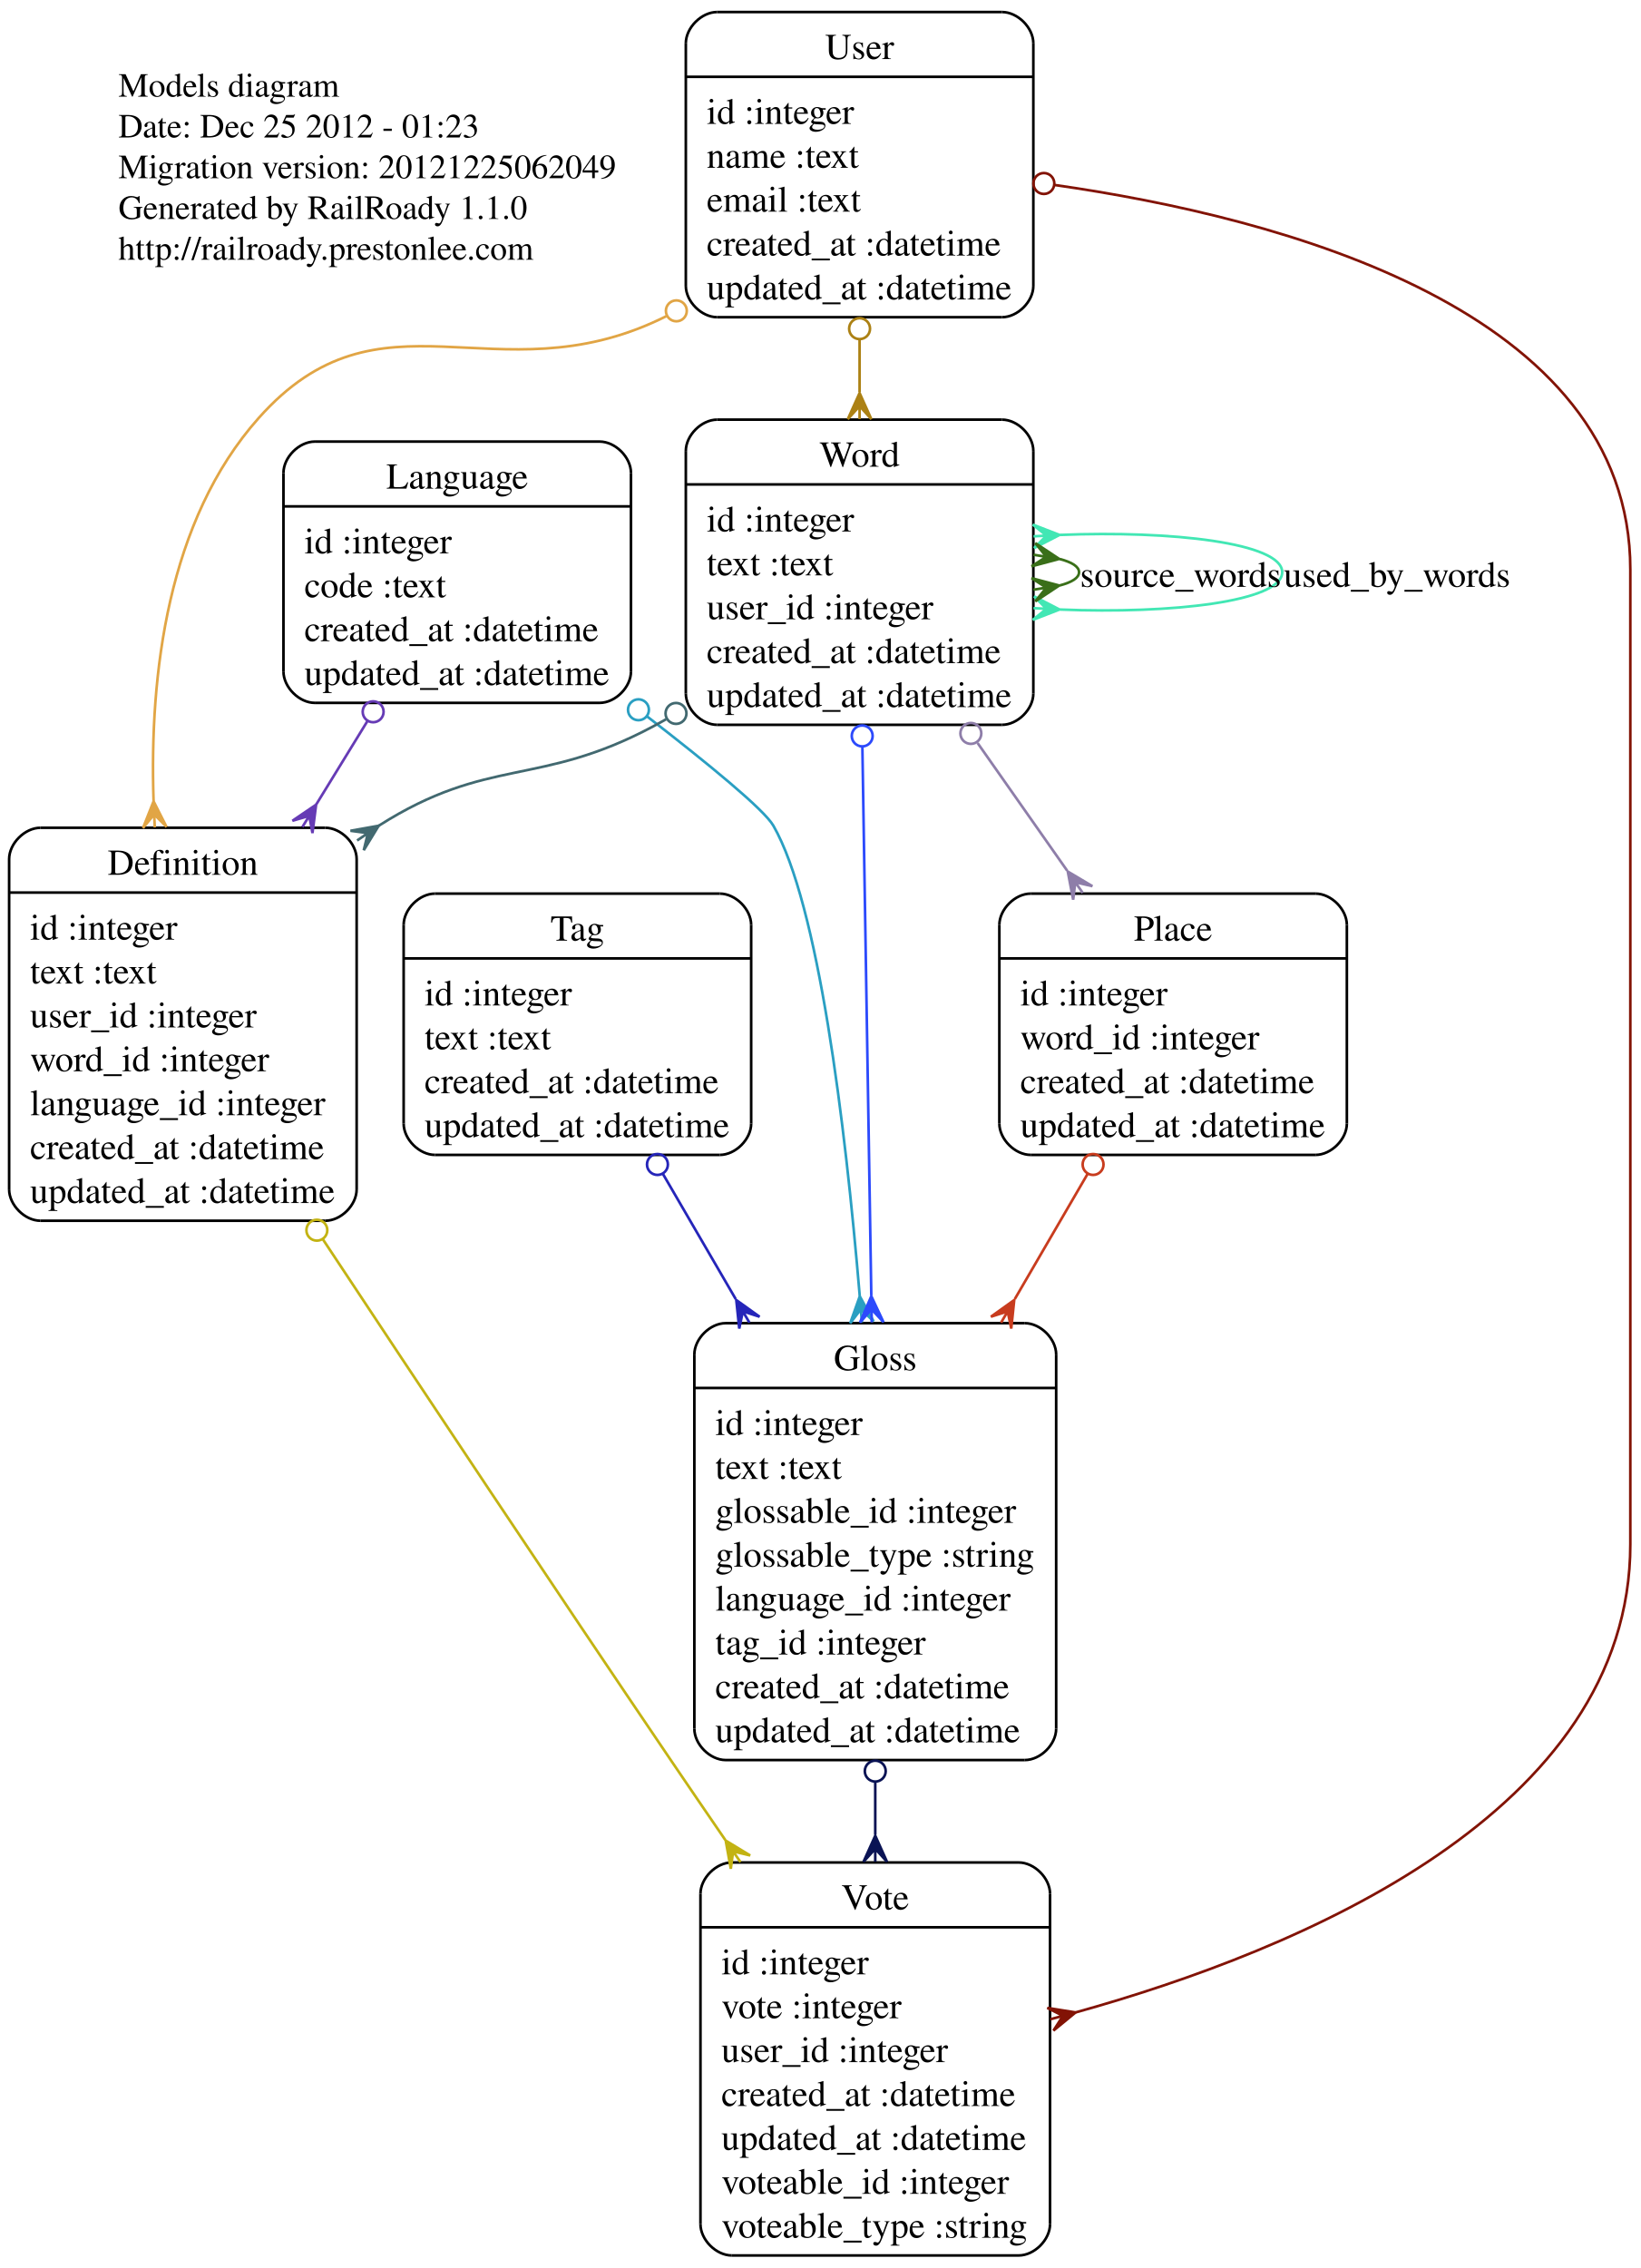
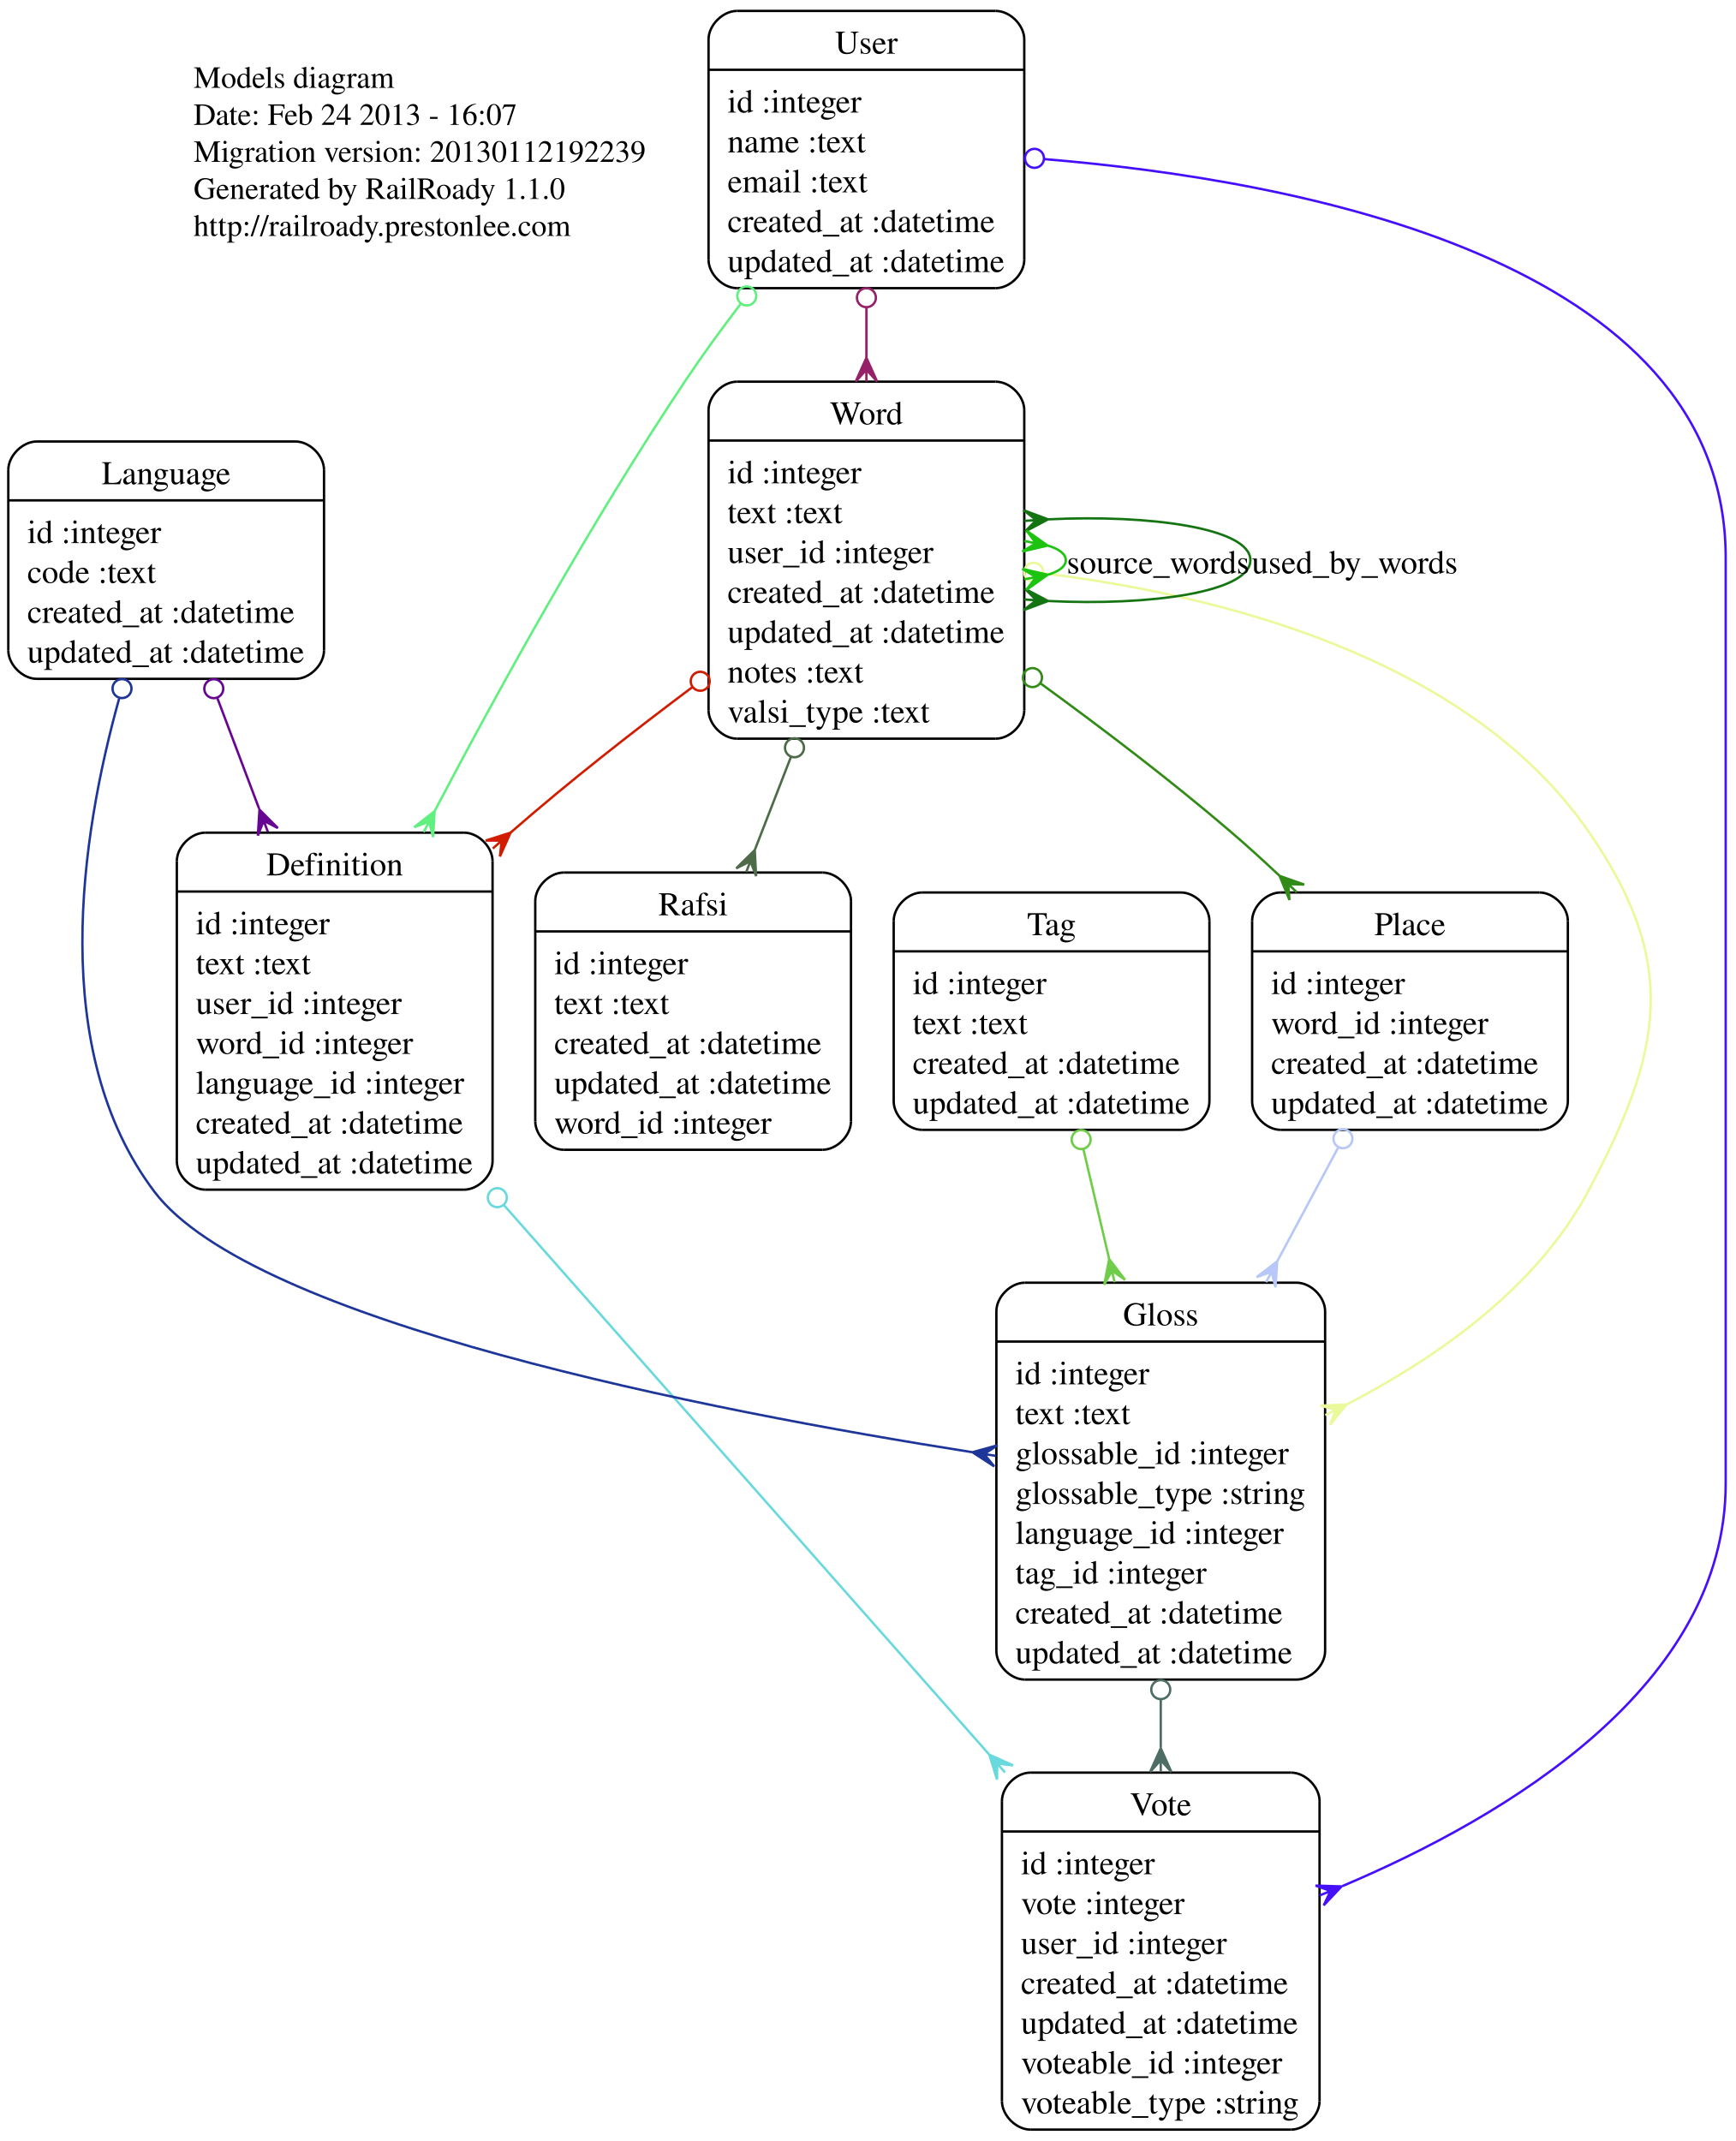
- <svg xmlns="http://www.w3.org/2000/svg" width="628pt" height="868pt" viewBox="0.00 0.00 628.00 868.00">
-   <g id="graph1" class="graph" transform="scale(1 1) rotate(0) translate(4 864)">
-     <polygon fill="white" stroke="white" points="-4,5 -4,-864 625,-864 625,5 -4,5" />
+ <svg xmlns="http://www.w3.org/2000/svg" width="731pt" height="902pt" viewBox="0.00 0.00 731.00 902.00">
+   <g id="graph1" class="graph" transform="scale(1 1) rotate(0) translate(4 898)">
+     <polygon fill="white" stroke="white" points="-4,5 -4,-898 728,-898 728,5 -4,5" />
    <g id="node1" class="node">
-       <text text-anchor="start" x="41.312" y="-827" font-family="Times,serif" font-size="13.00">Models diagram</text>
-       <text text-anchor="start" x="41.312" y="-811.4" font-family="Times,serif" font-size="13.00">Date: Dec 25 2012 - 01:23</text>
-       <text text-anchor="start" x="41.312" y="-795.8" font-family="Times,serif" font-size="13.00">Migration version: 20121225062049</text>
-       <text text-anchor="start" x="41.312" y="-780.2" font-family="Times,serif" font-size="13.00">Generated by RailRoady 1.1.0</text>
-       <text text-anchor="start" x="41.312" y="-764.6" font-family="Times,serif" font-size="13.00">http://railroady.prestonlee.com</text>
+       <text text-anchor="start" x="77.55" y="-861" font-family="Times,serif" font-size="13.00">Models diagram</text>
+       <text text-anchor="start" x="77.55" y="-845.4" font-family="Times,serif" font-size="13.00">Date: Feb 24 2013 - 16:07</text>
+       <text text-anchor="start" x="77.55" y="-829.8" font-family="Times,serif" font-size="13.00">Migration version: 20130112192239</text>
+       <text text-anchor="start" x="77.55" y="-814.2" font-family="Times,serif" font-size="13.00">Generated by RailRoady 1.1.0</text>
+       <text text-anchor="start" x="77.55" y="-798.6" font-family="Times,serif" font-size="13.00">http://railroady.prestonlee.com</text>
    </g>
    <g id="node2" class="node">
-       <polyline fill="none" stroke="black" points="11.495,-396.8 120.505,-396.8 " />
-       <path fill="none" stroke="black" d="M120.505,-396.8C126.505,-396.8 132.505,-402.8 132.505,-408.8" />
-       <polyline fill="none" stroke="black" points="132.505,-408.8 132.505,-535.2 " />
-       <path fill="none" stroke="black" d="M132.505,-535.2C132.505,-541.2 126.505,-547.2 120.505,-547.2" />
-       <polyline fill="none" stroke="black" points="120.505,-547.2 11.495,-547.2 " />
-       <path fill="none" stroke="black" d="M11.495,-547.2C5.495,-547.2 -0.505,-541.2 -0.505,-535.2" />
-       <polyline fill="none" stroke="black" points="-0.505,-535.2 -0.505,-408.8 " />
-       <path fill="none" stroke="black" d="M-0.505,-408.8C-0.505,-402.8 5.495,-396.8 11.495,-396.8" />
-       <text text-anchor="middle" x="66" y="-529.2" font-family="Times,serif" font-size="14.00">Definition</text>
-       <polyline fill="none" stroke="black" points="-0.505,-522.4 132.505,-522.4 " />
-       <text text-anchor="start" x="7.495" y="-504.4" font-family="Times,serif" font-size="14.00">id :integer</text>
-       <text text-anchor="start" x="7.495" y="-487.6" font-family="Times,serif" font-size="14.00">text :text</text>
-       <text text-anchor="start" x="7.495" y="-470.8" font-family="Times,serif" font-size="14.00">user_id :integer</text>
-       <text text-anchor="start" x="7.495" y="-454" font-family="Times,serif" font-size="14.00">word_id :integer</text>
-       <text text-anchor="start" x="7.495" y="-437.2" font-family="Times,serif" font-size="14.00">language_id :integer</text>
-       <text text-anchor="start" x="7.495" y="-420.4" font-family="Times,serif" font-size="14.00">created_at :datetime</text>
-       <text text-anchor="start" x="7.495" y="-403.6" font-family="Times,serif" font-size="14.00">updated_at :datetime</text>
+       <polyline fill="none" stroke="black" points="82.495,-396.8 191.505,-396.8 " />
+       <path fill="none" stroke="black" d="M191.505,-396.8C197.505,-396.8 203.505,-402.8 203.505,-408.8" />
+       <polyline fill="none" stroke="black" points="203.505,-408.8 203.505,-535.2 " />
+       <path fill="none" stroke="black" d="M203.505,-535.2C203.505,-541.2 197.505,-547.2 191.505,-547.2" />
+       <polyline fill="none" stroke="black" points="191.505,-547.2 82.495,-547.2 " />
+       <path fill="none" stroke="black" d="M82.495,-547.2C76.495,-547.2 70.495,-541.2 70.495,-535.2" />
+       <polyline fill="none" stroke="black" points="70.495,-535.2 70.495,-408.8 " />
+       <path fill="none" stroke="black" d="M70.495,-408.8C70.495,-402.8 76.495,-396.8 82.495,-396.8" />
+       <text text-anchor="middle" x="137" y="-529.2" font-family="Times,serif" font-size="14.00">Definition</text>
+       <polyline fill="none" stroke="black" points="70.495,-522.4 203.505,-522.4 " />
+       <text text-anchor="start" x="78.495" y="-504.4" font-family="Times,serif" font-size="14.00">id :integer</text>
+       <text text-anchor="start" x="78.495" y="-487.6" font-family="Times,serif" font-size="14.00">text :text</text>
+       <text text-anchor="start" x="78.495" y="-470.8" font-family="Times,serif" font-size="14.00">user_id :integer</text>
+       <text text-anchor="start" x="78.495" y="-454" font-family="Times,serif" font-size="14.00">word_id :integer</text>
+       <text text-anchor="start" x="78.495" y="-437.2" font-family="Times,serif" font-size="14.00">language_id :integer</text>
+       <text text-anchor="start" x="78.495" y="-420.4" font-family="Times,serif" font-size="14.00">created_at :datetime</text>
+       <text text-anchor="start" x="78.495" y="-403.6" font-family="Times,serif" font-size="14.00">updated_at :datetime</text>
+     </g>
+     <g id="node9" class="node">
+       <polyline fill="none" stroke="black" points="430.098,-0.8 539.902,-0.8 " />
+       <path fill="none" stroke="black" d="M539.902,-0.8C545.902,-0.8 551.902,-6.8 551.902,-12.8" />
+       <polyline fill="none" stroke="black" points="551.902,-12.8 551.902,-139.2 " />
+       <path fill="none" stroke="black" d="M551.902,-139.2C551.902,-145.2 545.902,-151.2 539.902,-151.2" />
+       <polyline fill="none" stroke="black" points="539.902,-151.2 430.098,-151.2 " />
+       <path fill="none" stroke="black" d="M430.098,-151.2C424.098,-151.2 418.098,-145.2 418.098,-139.2" />
+       <polyline fill="none" stroke="black" points="418.098,-139.2 418.098,-12.8 " />
+       <path fill="none" stroke="black" d="M418.098,-12.8C418.098,-6.8 424.098,-0.8 430.098,-0.8" />
+       <text text-anchor="middle" x="485" y="-133.2" font-family="Times,serif" font-size="14.00">Vote</text>
+       <polyline fill="none" stroke="black" points="418.098,-126.4 551.902,-126.4 " />
+       <text text-anchor="start" x="426.098" y="-108.4" font-family="Times,serif" font-size="14.00">id :integer</text>
+       <text text-anchor="start" x="426.098" y="-91.6" font-family="Times,serif" font-size="14.00">vote :integer</text>
+       <text text-anchor="start" x="426.098" y="-74.8" font-family="Times,serif" font-size="14.00">user_id :integer</text>
+       <text text-anchor="start" x="426.098" y="-58" font-family="Times,serif" font-size="14.00">created_at :datetime</text>
+       <text text-anchor="start" x="426.098" y="-41.2" font-family="Times,serif" font-size="14.00">updated_at :datetime</text>
+       <text text-anchor="start" x="426.098" y="-24.4" font-family="Times,serif" font-size="14.00">voteable_id :integer</text>
+       <text text-anchor="start" x="426.098" y="-7.6" font-family="Times,serif" font-size="14.00">voteable_type :string</text>
+     </g>
+     <g id="edge2" class="edge">
+       <path fill="none" stroke="#69d9dd" d="M208.397,-390.165C268.03,-322.65 352.676,-226.815 412.59,-158.981" />
+       <ellipse fill="none" stroke="#69d9dd" cx="205.513" cy="-393.43" rx="4" ry="4" />
+       <polygon fill="#69d9dd" stroke="#69d9dd" points="412.784,-158.762 422.777,-154.246 416.094,-155.014 419.404,-151.267 419.404,-151.267 419.404,-151.267 416.094,-155.014 416.031,-148.288 412.784,-158.762 412.784,-158.762" />
+     </g>
+     <g id="node3" class="node">
+       <polyline fill="none" stroke="black" points="427.757,-190.4 542.243,-190.4 " />
+       <path fill="none" stroke="black" d="M542.243,-190.4C548.243,-190.4 554.243,-196.4 554.243,-202.4" />
+       <polyline fill="none" stroke="black" points="554.243,-202.4 554.243,-345.6 " />
+       <path fill="none" stroke="black" d="M554.243,-345.6C554.243,-351.6 548.243,-357.6 542.243,-357.6" />
+       <polyline fill="none" stroke="black" points="542.243,-357.6 427.757,-357.6 " />
+       <path fill="none" stroke="black" d="M427.757,-357.6C421.757,-357.6 415.757,-351.6 415.757,-345.6" />
+       <polyline fill="none" stroke="black" points="415.757,-345.6 415.757,-202.4 " />
+       <path fill="none" stroke="black" d="M415.757,-202.4C415.757,-196.4 421.757,-190.4 427.757,-190.4" />
+       <text text-anchor="middle" x="485" y="-339.6" font-family="Times,serif" font-size="14.00">Gloss</text>
+       <polyline fill="none" stroke="black" points="415.757,-332.8 554.243,-332.8 " />
+       <text text-anchor="start" x="423.757" y="-314.8" font-family="Times,serif" font-size="14.00">id :integer</text>
+       <text text-anchor="start" x="423.757" y="-298" font-family="Times,serif" font-size="14.00">text :text</text>
+       <text text-anchor="start" x="423.757" y="-281.2" font-family="Times,serif" font-size="14.00">glossable_id :integer</text>
+       <text text-anchor="start" x="423.757" y="-264.4" font-family="Times,serif" font-size="14.00">glossable_type :string</text>
+       <text text-anchor="start" x="423.757" y="-247.6" font-family="Times,serif" font-size="14.00">language_id :integer</text>
+       <text text-anchor="start" x="423.757" y="-230.8" font-family="Times,serif" font-size="14.00">tag_id :integer</text>
+       <text text-anchor="start" x="423.757" y="-214" font-family="Times,serif" font-size="14.00">created_at :datetime</text>
+       <text text-anchor="start" x="423.757" y="-197.2" font-family="Times,serif" font-size="14.00">updated_at :datetime</text>
+     </g>
+     <g id="edge4" class="edge">
+       <path fill="none" stroke="#4e6e65" d="M485,-181.991C485,-175.28 485,-168.525 485,-161.852" />
+       <ellipse fill="none" stroke="#4e6e65" cx="485" cy="-186.162" rx="4" ry="4" />
+       <polygon fill="#4e6e65" stroke="#4e6e65" points="485,-161.453 489.5,-151.453 485,-156.453 485,-151.453 485,-151.453 485,-151.453 485,-156.453 480.5,-151.454 485,-161.453 485,-161.453" />
+     </g>
+     <g id="node4" class="node">
+       <polyline fill="none" stroke="black" points="11.495,-612 120.505,-612 " />
+       <path fill="none" stroke="black" d="M120.505,-612C126.505,-612 132.505,-618 132.505,-624" />
+       <polyline fill="none" stroke="black" points="132.505,-624 132.505,-700 " />
+       <path fill="none" stroke="black" d="M132.505,-700C132.505,-706 126.505,-712 120.505,-712" />
+       <polyline fill="none" stroke="black" points="120.505,-712 11.495,-712 " />
+       <path fill="none" stroke="black" d="M11.495,-712C5.495,-712 -0.505,-706 -0.505,-700" />
+       <polyline fill="none" stroke="black" points="-0.505,-700 -0.505,-624 " />
+       <path fill="none" stroke="black" d="M-0.505,-624C-0.505,-618 5.495,-612 11.495,-612" />
+       <text text-anchor="middle" x="66" y="-694" font-family="Times,serif" font-size="14.00">Language</text>
+       <polyline fill="none" stroke="black" points="-0.505,-687.2 132.505,-687.2 " />
+       <text text-anchor="start" x="7.495" y="-669.2" font-family="Times,serif" font-size="14.00">id :integer</text>
+       <text text-anchor="start" x="7.495" y="-652.4" font-family="Times,serif" font-size="14.00">code :text</text>
+       <text text-anchor="start" x="7.495" y="-635.6" font-family="Times,serif" font-size="14.00">created_at :datetime</text>
+       <text text-anchor="start" x="7.495" y="-618.8" font-family="Times,serif" font-size="14.00">updated_at :datetime</text>
+     </g>
+     <g id="edge8" class="edge">
+       <path fill="none" stroke="#670692" d="M87.484,-604.114C93.052,-589.369 99.169,-573.173 105.146,-557.346" />
+       <ellipse fill="none" stroke="#670692" cx="86.068" cy="-607.863" rx="4" ry="4" />
+       <polygon fill="#670692" stroke="#670692" points="105.31,-556.911 113.053,-549.146 107.077,-552.233 108.843,-547.556 108.843,-547.556 108.843,-547.556 107.077,-552.233 104.634,-545.966 105.31,-556.911 105.31,-556.911" />
+     </g>
+     <g id="edge6" class="edge">
+       <path fill="none" stroke="#1e3599" d="M46.205,-603.739C29.969,-545.426 16.198,-455.376 61,-396 102.414,-341.114 294.491,-303.675 405.39,-286.224" />
+       <ellipse fill="none" stroke="#1e3599" cx="47.402" cy="-607.905" rx="4" ry="4" />
+       <polygon fill="#1e3599" stroke="#1e3599" points="405.651,-286.184 416.223,-289.095 410.591,-285.416 415.532,-284.648 415.532,-284.648 415.532,-284.648 410.591,-285.416 414.841,-280.202 405.651,-286.184 405.651,-286.184" />
+     </g>
+     <g id="node5" class="node">
+       <polyline fill="none" stroke="black" points="535.495,-422 644.505,-422 " />
+       <path fill="none" stroke="black" d="M644.505,-422C650.505,-422 656.505,-428 656.505,-434" />
+       <polyline fill="none" stroke="black" points="656.505,-434 656.505,-510 " />
+       <path fill="none" stroke="black" d="M656.505,-510C656.505,-516 650.505,-522 644.505,-522" />
+       <polyline fill="none" stroke="black" points="644.505,-522 535.495,-522 " />
+       <path fill="none" stroke="black" d="M535.495,-522C529.495,-522 523.495,-516 523.495,-510" />
+       <polyline fill="none" stroke="black" points="523.495,-510 523.495,-434 " />
+       <path fill="none" stroke="black" d="M523.495,-434C523.495,-428 529.495,-422 535.495,-422" />
+       <text text-anchor="middle" x="590" y="-504" font-family="Times,serif" font-size="14.00">Place</text>
+       <polyline fill="none" stroke="black" points="523.495,-497.2 656.505,-497.2 " />
+       <text text-anchor="start" x="531.495" y="-479.2" font-family="Times,serif" font-size="14.00">id :integer</text>
+       <text text-anchor="start" x="531.495" y="-462.4" font-family="Times,serif" font-size="14.00">word_id :integer</text>
+       <text text-anchor="start" x="531.495" y="-445.6" font-family="Times,serif" font-size="14.00">created_at :datetime</text>
+       <text text-anchor="start" x="531.495" y="-428.8" font-family="Times,serif" font-size="14.00">updated_at :datetime</text>
+     </g>
+     <g id="edge10" class="edge">
+       <path fill="none" stroke="#b7c7f7" d="M559.663,-414.371C551.683,-399.475 542.866,-383.016 534.171,-366.787" />
+       <ellipse fill="none" stroke="#b7c7f7" cx="561.751" cy="-418.268" rx="4" ry="4" />
+       <polygon fill="#b7c7f7" stroke="#b7c7f7" points="534.082,-366.62 533.326,-355.68 531.721,-362.212 529.36,-357.805 529.36,-357.805 529.36,-357.805 531.721,-362.212 525.393,-359.93 534.082,-366.62 534.082,-366.62" />
+     </g>
+     <g id="node6" class="node">
+       <polyline fill="none" stroke="black" points="233.495,-413.6 342.505,-413.6 " />
+       <path fill="none" stroke="black" d="M342.505,-413.6C348.505,-413.6 354.505,-419.6 354.505,-425.6" />
+       <polyline fill="none" stroke="black" points="354.505,-425.6 354.505,-518.4 " />
+       <path fill="none" stroke="black" d="M354.505,-518.4C354.505,-524.4 348.505,-530.4 342.505,-530.4" />
+       <polyline fill="none" stroke="black" points="342.505,-530.4 233.495,-530.4 " />
+       <path fill="none" stroke="black" d="M233.495,-530.4C227.495,-530.4 221.495,-524.4 221.495,-518.4" />
+       <polyline fill="none" stroke="black" points="221.495,-518.4 221.495,-425.6 " />
+       <path fill="none" stroke="black" d="M221.495,-425.6C221.495,-419.6 227.495,-413.6 233.495,-413.6" />
+       <text text-anchor="middle" x="288" y="-512.4" font-family="Times,serif" font-size="14.00">Rafsi</text>
+       <polyline fill="none" stroke="black" points="221.495,-505.6 354.505,-505.6 " />
+       <text text-anchor="start" x="229.495" y="-487.6" font-family="Times,serif" font-size="14.00">id :integer</text>
+       <text text-anchor="start" x="229.495" y="-470.8" font-family="Times,serif" font-size="14.00">text :text</text>
+       <text text-anchor="start" x="229.495" y="-454" font-family="Times,serif" font-size="14.00">created_at :datetime</text>
+       <text text-anchor="start" x="229.495" y="-437.2" font-family="Times,serif" font-size="14.00">updated_at :datetime</text>
+       <text text-anchor="start" x="229.495" y="-420.4" font-family="Times,serif" font-size="14.00">word_id :integer</text>
+     </g>
+     <g id="node7" class="node">
+       <polyline fill="none" stroke="black" points="384.495,-422 493.505,-422 " />
+       <path fill="none" stroke="black" d="M493.505,-422C499.505,-422 505.505,-428 505.505,-434" />
+       <polyline fill="none" stroke="black" points="505.505,-434 505.505,-510 " />
+       <path fill="none" stroke="black" d="M505.505,-510C505.505,-516 499.505,-522 493.505,-522" />
+       <polyline fill="none" stroke="black" points="493.505,-522 384.495,-522 " />
+       <path fill="none" stroke="black" d="M384.495,-522C378.495,-522 372.495,-516 372.495,-510" />
+       <polyline fill="none" stroke="black" points="372.495,-510 372.495,-434 " />
+       <path fill="none" stroke="black" d="M372.495,-434C372.495,-428 378.495,-422 384.495,-422" />
+       <text text-anchor="middle" x="439" y="-504" font-family="Times,serif" font-size="14.00">Tag</text>
+       <polyline fill="none" stroke="black" points="372.495,-497.2 505.505,-497.2 " />
+       <text text-anchor="start" x="380.495" y="-479.2" font-family="Times,serif" font-size="14.00">id :integer</text>
+       <text text-anchor="start" x="380.495" y="-462.4" font-family="Times,serif" font-size="14.00">text :text</text>
+       <text text-anchor="start" x="380.495" y="-445.6" font-family="Times,serif" font-size="14.00">created_at :datetime</text>
+       <text text-anchor="start" x="380.495" y="-428.8" font-family="Times,serif" font-size="14.00">updated_at :datetime</text>
+     </g>
+     <g id="edge12" class="edge">
+       <path fill="none" stroke="#70cd49" d="M452.402,-413.897C455.81,-399.376 459.561,-383.394 463.267,-367.6" />
+       <ellipse fill="none" stroke="#70cd49" cx="451.462" cy="-417.9" rx="4" ry="4" />
+       <polygon fill="#70cd49" stroke="#70cd49" points="463.281,-367.54 469.947,-358.833 464.424,-362.673 465.566,-357.805 465.566,-357.805 465.566,-357.805 464.424,-362.673 461.185,-356.777 463.281,-367.54 463.281,-367.54" />
    </g>
    <g id="node8" class="node">
-       <polyline fill="none" stroke="black" points="276.098,-0.8 385.902,-0.8 " />
-       <path fill="none" stroke="black" d="M385.902,-0.8C391.902,-0.8 397.902,-6.8 397.902,-12.8" />
-       <polyline fill="none" stroke="black" points="397.902,-12.8 397.902,-139.2 " />
-       <path fill="none" stroke="black" d="M397.902,-139.2C397.902,-145.2 391.902,-151.2 385.902,-151.2" />
-       <polyline fill="none" stroke="black" points="385.902,-151.2 276.098,-151.2 " />
-       <path fill="none" stroke="black" d="M276.098,-151.2C270.098,-151.2 264.098,-145.2 264.098,-139.2" />
-       <polyline fill="none" stroke="black" points="264.098,-139.2 264.098,-12.8 " />
-       <path fill="none" stroke="black" d="M264.098,-12.8C264.098,-6.8 270.098,-0.8 276.098,-0.8" />
-       <text text-anchor="middle" x="331" y="-133.2" font-family="Times,serif" font-size="14.00">Vote</text>
-       <polyline fill="none" stroke="black" points="264.098,-126.4 397.902,-126.4 " />
-       <text text-anchor="start" x="272.098" y="-108.4" font-family="Times,serif" font-size="14.00">id :integer</text>
-       <text text-anchor="start" x="272.098" y="-91.6" font-family="Times,serif" font-size="14.00">vote :integer</text>
-       <text text-anchor="start" x="272.098" y="-74.8" font-family="Times,serif" font-size="14.00">user_id :integer</text>
-       <text text-anchor="start" x="272.098" y="-58" font-family="Times,serif" font-size="14.00">created_at :datetime</text>
-       <text text-anchor="start" x="272.098" y="-41.2" font-family="Times,serif" font-size="14.00">updated_at :datetime</text>
-       <text text-anchor="start" x="272.098" y="-24.4" font-family="Times,serif" font-size="14.00">voteable_id :integer</text>
-       <text text-anchor="start" x="272.098" y="-7.6" font-family="Times,serif" font-size="14.00">voteable_type :string</text>
-     </g>
-     <g id="edge2" class="edge">
-       <path fill="none" stroke="#c3b313" d="M119.537,-389.763C156.733,-333.515 207.584,-257.005 253,-190 259.635,-180.211 266.628,-169.972 273.59,-159.826" />
-       <ellipse fill="none" stroke="#c3b313" cx="117.275" cy="-393.183" rx="4" ry="4" />
-       <polygon fill="#c3b313" stroke="#c3b313" points="273.76,-159.579 283.132,-153.885 276.592,-155.458 279.423,-151.337 279.423,-151.337 279.423,-151.337 276.592,-155.458 275.714,-148.788 273.76,-159.579 273.76,-159.579" />
-     </g>
-     <g id="node3" class="node">
-       <polyline fill="none" stroke="black" points="273.757,-190.4 388.243,-190.4 " />
-       <path fill="none" stroke="black" d="M388.243,-190.4C394.243,-190.4 400.243,-196.4 400.243,-202.4" />
-       <polyline fill="none" stroke="black" points="400.243,-202.4 400.243,-345.6 " />
-       <path fill="none" stroke="black" d="M400.243,-345.6C400.243,-351.6 394.243,-357.6 388.243,-357.6" />
-       <polyline fill="none" stroke="black" points="388.243,-357.6 273.757,-357.6 " />
-       <path fill="none" stroke="black" d="M273.757,-357.6C267.757,-357.6 261.757,-351.6 261.757,-345.6" />
-       <polyline fill="none" stroke="black" points="261.757,-345.6 261.757,-202.4 " />
-       <path fill="none" stroke="black" d="M261.757,-202.4C261.757,-196.4 267.757,-190.4 273.757,-190.4" />
-       <text text-anchor="middle" x="331" y="-339.6" font-family="Times,serif" font-size="14.00">Gloss</text>
-       <polyline fill="none" stroke="black" points="261.757,-332.8 400.243,-332.8 " />
-       <text text-anchor="start" x="269.757" y="-314.8" font-family="Times,serif" font-size="14.00">id :integer</text>
-       <text text-anchor="start" x="269.757" y="-298" font-family="Times,serif" font-size="14.00">text :text</text>
-       <text text-anchor="start" x="269.757" y="-281.2" font-family="Times,serif" font-size="14.00">glossable_id :integer</text>
-       <text text-anchor="start" x="269.757" y="-264.4" font-family="Times,serif" font-size="14.00">glossable_type :string</text>
-       <text text-anchor="start" x="269.757" y="-247.6" font-family="Times,serif" font-size="14.00">language_id :integer</text>
-       <text text-anchor="start" x="269.757" y="-230.8" font-family="Times,serif" font-size="14.00">tag_id :integer</text>
-       <text text-anchor="start" x="269.757" y="-214" font-family="Times,serif" font-size="14.00">created_at :datetime</text>
-       <text text-anchor="start" x="269.757" y="-197.2" font-family="Times,serif" font-size="14.00">updated_at :datetime</text>
-     </g>
-     <g id="edge4" class="edge">
-       <path fill="none" stroke="#0a1354" d="M331,-181.991C331,-175.28 331,-168.525 331,-161.852" />
-       <ellipse fill="none" stroke="#0a1354" cx="331" cy="-186.162" rx="4" ry="4" />
-       <polygon fill="#0a1354" stroke="#0a1354" points="331,-161.453 335.5,-151.453 331,-156.453 331,-151.453 331,-151.453 331,-151.453 331,-156.453 326.5,-151.454 331,-161.453 331,-161.453" />
-     </g>
-     <g id="node4" class="node">
-       <polyline fill="none" stroke="black" points="116.495,-595 225.505,-595 " />
-       <path fill="none" stroke="black" d="M225.505,-595C231.505,-595 237.505,-601 237.505,-607" />
-       <polyline fill="none" stroke="black" points="237.505,-607 237.505,-683 " />
-       <path fill="none" stroke="black" d="M237.505,-683C237.505,-689 231.505,-695 225.505,-695" />
-       <polyline fill="none" stroke="black" points="225.505,-695 116.495,-695 " />
-       <path fill="none" stroke="black" d="M116.495,-695C110.495,-695 104.495,-689 104.495,-683" />
-       <polyline fill="none" stroke="black" points="104.495,-683 104.495,-607 " />
-       <path fill="none" stroke="black" d="M104.495,-607C104.495,-601 110.495,-595 116.495,-595" />
-       <text text-anchor="middle" x="171" y="-677" font-family="Times,serif" font-size="14.00">Language</text>
-       <polyline fill="none" stroke="black" points="104.495,-670.2 237.505,-670.2 " />
-       <text text-anchor="start" x="112.495" y="-652.2" font-family="Times,serif" font-size="14.00">id :integer</text>
-       <text text-anchor="start" x="112.495" y="-635.4" font-family="Times,serif" font-size="14.00">code :text</text>
-       <text text-anchor="start" x="112.495" y="-618.6" font-family="Times,serif" font-size="14.00">created_at :datetime</text>
-       <text text-anchor="start" x="112.495" y="-601.8" font-family="Times,serif" font-size="14.00">updated_at :datetime</text>
-     </g>
-     <g id="edge8" class="edge">
-       <path fill="none" stroke="#663bb5" d="M136.575,-587.936C130.317,-577.744 123.668,-566.916 117.05,-556.139" />
-       <ellipse fill="none" stroke="#663bb5" cx="138.818" cy="-591.59" rx="4" ry="4" />
-       <polygon fill="#663bb5" stroke="#663bb5" points="116.99,-556.041 115.592,-545.165 114.374,-551.78 111.757,-547.519 111.757,-547.519 111.757,-547.519 114.374,-551.78 107.923,-549.874 116.99,-556.041 116.99,-556.041" />
-     </g>
-     <g id="edge6" class="edge">
-       <path fill="none" stroke="#2a9fc2" d="M243.593,-589.869C267.284,-571.538 288.477,-554.138 292,-548 309.227,-517.982 319.435,-434.796 325.057,-368.07" />
-       <ellipse fill="none" stroke="#2a9fc2" cx="240.362" cy="-592.357" rx="4" ry="4" />
-       <polygon fill="#2a9fc2" stroke="#2a9fc2" points="325.071,-367.901 330.372,-358.301 325.479,-362.917 325.887,-357.934 325.887,-357.934 325.887,-357.934 325.479,-362.917 321.402,-357.567 325.071,-367.901 325.071,-367.901" />
-     </g>
-     <g id="node5" class="node">
-       <polyline fill="none" stroke="black" points="390.495,-422 499.505,-422 " />
-       <path fill="none" stroke="black" d="M499.505,-422C505.505,-422 511.505,-428 511.505,-434" />
-       <polyline fill="none" stroke="black" points="511.505,-434 511.505,-510 " />
-       <path fill="none" stroke="black" d="M511.505,-510C511.505,-516 505.505,-522 499.505,-522" />
-       <polyline fill="none" stroke="black" points="499.505,-522 390.495,-522 " />
-       <path fill="none" stroke="black" d="M390.495,-522C384.495,-522 378.495,-516 378.495,-510" />
-       <polyline fill="none" stroke="black" points="378.495,-510 378.495,-434 " />
-       <path fill="none" stroke="black" d="M378.495,-434C378.495,-428 384.495,-422 390.495,-422" />
-       <text text-anchor="middle" x="445" y="-504" font-family="Times,serif" font-size="14.00">Place</text>
-       <polyline fill="none" stroke="black" points="378.495,-497.2 511.505,-497.2 " />
-       <text text-anchor="start" x="386.495" y="-479.2" font-family="Times,serif" font-size="14.00">id :integer</text>
-       <text text-anchor="start" x="386.495" y="-462.4" font-family="Times,serif" font-size="14.00">word_id :integer</text>
-       <text text-anchor="start" x="386.495" y="-445.6" font-family="Times,serif" font-size="14.00">created_at :datetime</text>
-       <text text-anchor="start" x="386.495" y="-428.8" font-family="Times,serif" font-size="14.00">updated_at :datetime</text>
-     </g>
-     <g id="edge10" class="edge">
-       <path fill="none" stroke="#c83c1e" d="M412.337,-414.843C403.615,-399.847 393.957,-383.243 384.433,-366.867" />
-       <ellipse fill="none" stroke="#c83c1e" cx="414.369" cy="-418.336" rx="4" ry="4" />
-       <polygon fill="#c83c1e" stroke="#c83c1e" points="384.19,-366.449 383.052,-355.542 381.676,-362.127 379.162,-357.805 379.162,-357.805 379.162,-357.805 381.676,-362.127 375.272,-360.067 384.19,-366.449 384.19,-366.449" />
-     </g>
-     <g id="node6" class="node">
-       <polyline fill="none" stroke="black" points="162.495,-422 271.505,-422 " />
-       <path fill="none" stroke="black" d="M271.505,-422C277.505,-422 283.505,-428 283.505,-434" />
-       <polyline fill="none" stroke="black" points="283.505,-434 283.505,-510 " />
-       <path fill="none" stroke="black" d="M283.505,-510C283.505,-516 277.505,-522 271.505,-522" />
-       <polyline fill="none" stroke="black" points="271.505,-522 162.495,-522 " />
-       <path fill="none" stroke="black" d="M162.495,-522C156.495,-522 150.495,-516 150.495,-510" />
-       <polyline fill="none" stroke="black" points="150.495,-510 150.495,-434 " />
-       <path fill="none" stroke="black" d="M150.495,-434C150.495,-428 156.495,-422 162.495,-422" />
-       <text text-anchor="middle" x="217" y="-504" font-family="Times,serif" font-size="14.00">Tag</text>
-       <polyline fill="none" stroke="black" points="150.495,-497.2 283.505,-497.2 " />
-       <text text-anchor="start" x="158.495" y="-479.2" font-family="Times,serif" font-size="14.00">id :integer</text>
-       <text text-anchor="start" x="158.495" y="-462.4" font-family="Times,serif" font-size="14.00">text :text</text>
-       <text text-anchor="start" x="158.495" y="-445.6" font-family="Times,serif" font-size="14.00">created_at :datetime</text>
-       <text text-anchor="start" x="158.495" y="-428.8" font-family="Times,serif" font-size="14.00">updated_at :datetime</text>
-     </g>
-     <g id="edge12" class="edge">
-       <path fill="none" stroke="#2525b9" d="M249.663,-414.843C258.385,-399.847 268.043,-383.243 277.567,-366.867" />
-       <ellipse fill="none" stroke="#2525b9" cx="247.631" cy="-418.336" rx="4" ry="4" />
-       <polygon fill="#2525b9" stroke="#2525b9" points="277.81,-366.449 286.728,-360.067 280.324,-362.127 282.838,-357.805 282.838,-357.805 282.838,-357.805 280.324,-362.127 278.948,-355.542 277.81,-366.449 277.81,-366.449" />
-     </g>
-     <g id="node7" class="node">
-       <polyline fill="none" stroke="black" points="270.495,-742.6 379.505,-742.6 " />
-       <path fill="none" stroke="black" d="M379.505,-742.6C385.505,-742.6 391.505,-748.6 391.505,-754.6" />
-       <polyline fill="none" stroke="black" points="391.505,-754.6 391.505,-847.4 " />
-       <path fill="none" stroke="black" d="M391.505,-847.4C391.505,-853.4 385.505,-859.4 379.505,-859.4" />
-       <polyline fill="none" stroke="black" points="379.505,-859.4 270.495,-859.4 " />
-       <path fill="none" stroke="black" d="M270.495,-859.4C264.495,-859.4 258.495,-853.4 258.495,-847.4" />
-       <polyline fill="none" stroke="black" points="258.495,-847.4 258.495,-754.6 " />
-       <path fill="none" stroke="black" d="M258.495,-754.6C258.495,-748.6 264.495,-742.6 270.495,-742.6" />
-       <text text-anchor="middle" x="325" y="-841.4" font-family="Times,serif" font-size="14.00">User</text>
-       <polyline fill="none" stroke="black" points="258.495,-834.6 391.505,-834.6 " />
-       <text text-anchor="start" x="266.495" y="-816.6" font-family="Times,serif" font-size="14.00">id :integer</text>
-       <text text-anchor="start" x="266.495" y="-799.8" font-family="Times,serif" font-size="14.00">name :text</text>
-       <text text-anchor="start" x="266.495" y="-783" font-family="Times,serif" font-size="14.00">email :text</text>
-       <text text-anchor="start" x="266.495" y="-766.2" font-family="Times,serif" font-size="14.00">created_at :datetime</text>
-       <text text-anchor="start" x="266.495" y="-749.4" font-family="Times,serif" font-size="14.00">updated_at :datetime</text>
+       <polyline fill="none" stroke="black" points="306.495,-776.6 415.505,-776.6 " />
+       <path fill="none" stroke="black" d="M415.505,-776.6C421.505,-776.6 427.505,-782.6 427.505,-788.6" />
+       <polyline fill="none" stroke="black" points="427.505,-788.6 427.505,-881.4 " />
+       <path fill="none" stroke="black" d="M427.505,-881.4C427.505,-887.4 421.505,-893.4 415.505,-893.4" />
+       <polyline fill="none" stroke="black" points="415.505,-893.4 306.495,-893.4 " />
+       <path fill="none" stroke="black" d="M306.495,-893.4C300.495,-893.4 294.495,-887.4 294.495,-881.4" />
+       <polyline fill="none" stroke="black" points="294.495,-881.4 294.495,-788.6 " />
+       <path fill="none" stroke="black" d="M294.495,-788.6C294.495,-782.6 300.495,-776.6 306.495,-776.6" />
+       <text text-anchor="middle" x="361" y="-875.4" font-family="Times,serif" font-size="14.00">User</text>
+       <polyline fill="none" stroke="black" points="294.495,-868.6 427.505,-868.6 " />
+       <text text-anchor="start" x="302.495" y="-850.6" font-family="Times,serif" font-size="14.00">id :integer</text>
+       <text text-anchor="start" x="302.495" y="-833.8" font-family="Times,serif" font-size="14.00">name :text</text>
+       <text text-anchor="start" x="302.495" y="-817" font-family="Times,serif" font-size="14.00">email :text</text>
+       <text text-anchor="start" x="302.495" y="-800.2" font-family="Times,serif" font-size="14.00">created_at :datetime</text>
+       <text text-anchor="start" x="302.495" y="-783.4" font-family="Times,serif" font-size="14.00">updated_at :datetime</text>
    </g>
    <g id="edge16" class="edge">
-       <path fill="none" stroke="#e1a545" d="M251.062,-743.009C250.375,-742.666 249.688,-742.33 249,-742 185.426,-711.533 141.849,-756.679 95,-704 60.144,-664.806 53.174,-605.99 54.775,-557.516" />
-       <ellipse fill="none" stroke="#e1a545" cx="254.866" cy="-745.035" rx="4" ry="4" />
-       <polygon fill="#e1a545" stroke="#e1a545" points="54.783,-557.33 59.735,-547.546 55.012,-552.335 55.24,-547.341 55.24,-547.341 55.24,-547.341 55.012,-552.335 50.745,-547.135 54.783,-557.33 54.783,-557.33" />
+       <path fill="none" stroke="#61f080" d="M308.052,-770.013C300.043,-759.522 292.095,-748.609 285,-738 245.814,-679.41 207.172,-609.698 179.204,-556.484" />
+       <ellipse fill="none" stroke="#61f080" cx="310.598" cy="-773.316" rx="4" ry="4" />
+       <polygon fill="#61f080" stroke="#61f080" points="179.096,-556.279 178.446,-545.332 176.778,-551.849 174.459,-547.419 174.459,-547.419 174.459,-547.419 176.778,-551.849 170.472,-549.506 179.096,-556.279 179.096,-556.279" />
    </g>
    <g id="edge18" class="edge">
-       <path fill="none" stroke="#821305" d="M399.618,-793.211C487.012,-780.683 620,-745.304 620,-646 620,-646 620,-646 620,-273 620,-170.261 493.352,-117.653 407.735,-93.827" />
-       <ellipse fill="none" stroke="#821305" cx="395.534" cy="-793.773" rx="4" ry="4" />
-       <polygon fill="#821305" stroke="#821305" points="407.681,-93.813 399.205,-86.856 402.855,-92.506 398.029,-91.2 398.029,-91.2 398.029,-91.2 402.855,-92.506 396.853,-95.543 407.681,-93.813 407.681,-93.813" />
-     </g>
-     <g id="node9" class="node">
-       <polyline fill="none" stroke="black" points="270.495,-586.6 379.505,-586.6 " />
-       <path fill="none" stroke="black" d="M379.505,-586.6C385.505,-586.6 391.505,-592.6 391.505,-598.6" />
-       <polyline fill="none" stroke="black" points="391.505,-598.6 391.505,-691.4 " />
-       <path fill="none" stroke="black" d="M391.505,-691.4C391.505,-697.4 385.505,-703.4 379.505,-703.4" />
-       <polyline fill="none" stroke="black" points="379.505,-703.4 270.495,-703.4 " />
-       <path fill="none" stroke="black" d="M270.495,-703.4C264.495,-703.4 258.495,-697.4 258.495,-691.4" />
-       <polyline fill="none" stroke="black" points="258.495,-691.4 258.495,-598.6 " />
-       <path fill="none" stroke="black" d="M258.495,-598.6C258.495,-592.6 264.495,-586.6 270.495,-586.6" />
-       <text text-anchor="middle" x="325" y="-685.4" font-family="Times,serif" font-size="14.00">Word</text>
-       <polyline fill="none" stroke="black" points="258.495,-678.6 391.505,-678.6 " />
-       <text text-anchor="start" x="266.495" y="-660.6" font-family="Times,serif" font-size="14.00">id :integer</text>
-       <text text-anchor="start" x="266.495" y="-643.8" font-family="Times,serif" font-size="14.00">text :text</text>
-       <text text-anchor="start" x="266.495" y="-627" font-family="Times,serif" font-size="14.00">user_id :integer</text>
-       <text text-anchor="start" x="266.495" y="-610.2" font-family="Times,serif" font-size="14.00">created_at :datetime</text>
-       <text text-anchor="start" x="266.495" y="-593.4" font-family="Times,serif" font-size="14.00">updated_at :datetime</text>
+       <path fill="none" stroke="#450ffb" d="M435.947,-830.968C541.971,-822.209 723,-788.83 723,-663 723,-663 723,-663 723,-273 723,-187.88 631.166,-132.881 561.588,-103.426" />
+       <ellipse fill="none" stroke="#450ffb" cx="431.806" cy="-831.291" rx="4" ry="4" />
+       <polygon fill="#450ffb" stroke="#450ffb" points="561.173,-103.255 553.647,-95.279 556.551,-101.347 551.93,-99.439 551.93,-99.439 551.93,-99.439 556.551,-101.347 550.212,-103.598 561.173,-103.255 561.173,-103.255" />
+     </g>
+     <g id="node10" class="node">
+       <polyline fill="none" stroke="black" points="306.495,-586.8 415.505,-586.8 " />
+       <path fill="none" stroke="black" d="M415.505,-586.8C421.505,-586.8 427.505,-592.8 427.505,-598.8" />
+       <polyline fill="none" stroke="black" points="427.505,-598.8 427.505,-725.2 " />
+       <path fill="none" stroke="black" d="M427.505,-725.2C427.505,-731.2 421.505,-737.2 415.505,-737.2" />
+       <polyline fill="none" stroke="black" points="415.505,-737.2 306.495,-737.2 " />
+       <path fill="none" stroke="black" d="M306.495,-737.2C300.495,-737.2 294.495,-731.2 294.495,-725.2" />
+       <polyline fill="none" stroke="black" points="294.495,-725.2 294.495,-598.8 " />
+       <path fill="none" stroke="black" d="M294.495,-598.8C294.495,-592.8 300.495,-586.8 306.495,-586.8" />
+       <text text-anchor="middle" x="361" y="-719.2" font-family="Times,serif" font-size="14.00">Word</text>
+       <polyline fill="none" stroke="black" points="294.495,-712.4 427.505,-712.4 " />
+       <text text-anchor="start" x="302.495" y="-694.4" font-family="Times,serif" font-size="14.00">id :integer</text>
+       <text text-anchor="start" x="302.495" y="-677.6" font-family="Times,serif" font-size="14.00">text :text</text>
+       <text text-anchor="start" x="302.495" y="-660.8" font-family="Times,serif" font-size="14.00">user_id :integer</text>
+       <text text-anchor="start" x="302.495" y="-644" font-family="Times,serif" font-size="14.00">created_at :datetime</text>
+       <text text-anchor="start" x="302.495" y="-627.2" font-family="Times,serif" font-size="14.00">updated_at :datetime</text>
+       <text text-anchor="start" x="302.495" y="-610.4" font-family="Times,serif" font-size="14.00">notes :text</text>
+       <text text-anchor="start" x="302.495" y="-593.6" font-family="Times,serif" font-size="14.00">valsi_type :text</text>
    </g>
    <g id="edge14" class="edge">
-       <path fill="none" stroke="#ac8114" d="M325,-734.14C325,-727.472 325,-720.691 325,-714.001" />
-       <ellipse fill="none" stroke="#ac8114" cx="325" cy="-738.218" rx="4" ry="4" />
-       <polygon fill="#ac8114" stroke="#ac8114" points="325,-713.594 329.5,-703.594 325,-708.594 325,-703.594 325,-703.594 325,-703.594 325,-708.594 320.5,-703.594 325,-713.594 325,-713.594" />
+       <path fill="none" stroke="#962168" d="M361,-768.491C361,-761.629 361,-754.585 361,-747.55" />
+       <ellipse fill="none" stroke="#962168" cx="361" cy="-772.584" rx="4" ry="4" />
+       <polygon fill="#962168" stroke="#962168" points="361,-747.271 365.5,-737.271 361,-742.271 361,-737.271 361,-737.271 361,-737.271 361,-742.271 356.5,-737.271 361,-747.271 361,-747.271" />
    </g>
    <g id="edge24" class="edge">
-       <path fill="none" stroke="#426970" d="M250.948,-588.726C249.297,-587.789 247.646,-586.879 246,-586 202.217,-562.632 182.881,-574.627 141,-548 140.913,-547.944 140.825,-547.889 140.738,-547.833" />
-       <ellipse fill="none" stroke="#426970" cx="254.735" cy="-590.96" rx="4" ry="4" />
-       <polygon fill="#426970" stroke="#426970" points="140.942,-547.973 135.227,-538.614 136.815,-545.151 132.687,-542.329 132.687,-542.329 132.687,-542.329 136.815,-545.151 130.147,-546.043 140.942,-547.973 140.942,-547.973" />
+       <path fill="none" stroke="#d21c00" d="M287.664,-608.501C263.046,-590.066 235.81,-568.762 212,-548 211.74,-547.773 211.479,-547.545 211.219,-547.317" />
+       <ellipse fill="none" stroke="#d21c00" cx="290.99" cy="-610.981" rx="4" ry="4" />
+       <polygon fill="#d21c00" stroke="#d21c00" points="211.077,-547.191 206.62,-537.172 207.349,-543.859 203.621,-540.527 203.621,-540.527 203.621,-540.527 207.349,-543.859 200.623,-543.882 211.077,-547.191 211.077,-547.191" />
    </g>
    <g id="edge26" class="edge">
-       <path fill="none" stroke="#2c4afc" d="M326.069,-578.244C327.019,-519.822 328.418,-433.781 329.484,-368.258" />
-       <ellipse fill="none" stroke="#2c4afc" cx="326.003" cy="-582.344" rx="4" ry="4" />
-       <polygon fill="#2c4afc" stroke="#2c4afc" points="329.489,-367.924 334.151,-357.999 329.57,-362.925 329.652,-357.926 329.652,-357.926 329.652,-357.926 329.57,-362.925 325.152,-357.853 329.489,-367.924 329.489,-367.924" />
+       <path fill="none" stroke="#eafa9a" d="M435.711,-656.427C507.896,-647.569 613.63,-621.899 665,-548 703.559,-492.53 696.762,-455.623 665,-396 643.365,-355.388 601.369,-325.977 563.381,-306.327" />
+       <ellipse fill="none" stroke="#eafa9a" cx="431.493" cy="-656.916" rx="4" ry="4" />
+       <polygon fill="#eafa9a" stroke="#eafa9a" points="563.272,-306.273 556.352,-297.766 558.803,-304.031 554.334,-301.789 554.334,-301.789 554.334,-301.789 558.803,-304.031 552.316,-305.811 563.272,-306.273 563.272,-306.273" />
    </g>
    <g id="edge28" class="edge">
-       <path fill="none" stroke="#8e7ea9" d="M370.153,-579.656C381.407,-563.62 393.404,-546.524 404.422,-530.824" />
-       <ellipse fill="none" stroke="#8e7ea9" cx="367.59" cy="-583.31" rx="4" ry="4" />
-       <polygon fill="#8e7ea9" stroke="#8e7ea9" points="404.687,-530.446 414.115,-524.845 407.559,-526.353 410.431,-522.26 410.431,-522.26 410.431,-522.26 407.559,-526.353 406.748,-519.675 404.687,-530.446 404.687,-530.446" />
+       <path fill="none" stroke="#328b16" d="M434.225,-610.178C460.054,-591.408 488.897,-569.466 514,-548 520.932,-542.072 528.007,-535.653 534.914,-529.149" />
+       <ellipse fill="none" stroke="#328b16" cx="430.968" cy="-612.534" rx="4" ry="4" />
+       <polygon fill="#328b16" stroke="#328b16" points="535.091,-528.98 545.433,-525.335 538.709,-525.529 542.328,-522.078 542.328,-522.078 542.328,-522.078 538.709,-525.529 539.222,-518.822 535.091,-528.98 535.091,-528.98" />
+     </g>
+     <g id="edge30" class="edge">
+       <path fill="none" stroke="#4d6b48" d="M329.239,-579.205C324.164,-566.135 318.965,-552.745 314.043,-540.069" />
+       <ellipse fill="none" stroke="#4d6b48" cx="330.701" cy="-582.969" rx="4" ry="4" />
+       <polygon fill="#4d6b48" stroke="#4d6b48" points="313.959,-539.854 314.534,-528.903 312.149,-535.193 310.339,-530.532 310.339,-530.532 310.339,-530.532 312.149,-535.193 306.145,-532.161 313.959,-539.854 313.959,-539.854" />
    </g>
    <g id="edge22" class="edge">
-       <path fill="none" stroke="#42e7b4" d="M401.752,-659.28C444.253,-661.008 486.759,-656.248 486.759,-645 486.759,-633.752 444.253,-628.992 401.752,-630.72" />
-       <polygon fill="#42e7b4" stroke="#42e7b4" points="401.538,-659.269 391.79,-654.246 396.545,-659.004 391.552,-658.739 391.552,-658.739 391.552,-658.739 396.545,-659.004 391.314,-663.233 401.538,-659.269 401.538,-659.269" />
-       <polygon fill="#42e7b4" stroke="#42e7b4" points="401.538,-630.731 391.314,-626.767 396.545,-630.996 391.552,-631.261 391.552,-631.261 391.552,-631.261 396.545,-630.996 391.79,-635.754 401.538,-630.731 401.538,-630.731" />
-       <text text-anchor="middle" x="530.7" y="-639.4" font-family="Times,serif" font-size="14.00">used_by_words</text>
+       <path fill="none" stroke="#157412" d="M437.752,-679.209C480.253,-681.291 522.759,-675.555 522.759,-662 522.759,-648.445 480.253,-642.709 437.752,-644.791" />
+       <polygon fill="#157412" stroke="#157412" points="437.531,-679.195 427.839,-674.067 432.542,-678.876 427.552,-678.558 427.552,-678.558 427.552,-678.558 432.542,-678.876 427.265,-683.048 437.531,-679.195 437.531,-679.195" />
+       <polygon fill="#157412" stroke="#157412" points="437.531,-644.805 427.265,-640.952 432.542,-645.124 427.552,-645.442 427.552,-645.442 427.552,-645.442 432.542,-645.124 427.839,-649.933 437.531,-644.805 437.531,-644.805" />
+       <text text-anchor="middle" x="566.7" y="-656.4" font-family="Times,serif" font-size="14.00">used_by_words</text>
    </g>
    <g id="edge20" class="edge">
-       <path fill="none" stroke="#3a6f19" d="M401.629,-650.055C406.236,-648.851 409,-647.166 409,-645 409,-642.834 406.236,-641.149 401.629,-639.945" />
-       <polygon fill="#3a6f19" stroke="#3a6f19" points="401.414,-650.09 390.82,-647.26 396.479,-650.896 391.545,-651.701 391.545,-651.701 391.545,-651.701 396.479,-650.896 392.27,-656.143 401.414,-650.09 401.414,-650.09" />
-       <polygon fill="#3a6f19" stroke="#3a6f19" points="401.414,-639.91 392.27,-633.857 396.479,-639.104 391.545,-638.299 391.545,-638.299 391.545,-638.299 396.479,-639.104 390.82,-642.74 401.414,-639.91 401.414,-639.91" />
-       <text text-anchor="middle" x="447.879" y="-639.4" font-family="Times,serif" font-size="14.00">source_words</text>
+       <path fill="none" stroke="#1cc40f" d="M437.629,-668.092C442.236,-666.641 445,-664.61 445,-662 445,-659.39 442.236,-657.359 437.629,-655.908" />
+       <polygon fill="#1cc40f" stroke="#1cc40f" points="437.357,-668.145 426.676,-665.661 432.451,-669.111 427.545,-670.076 427.545,-670.076 427.545,-670.076 432.451,-669.111 428.414,-674.491 437.357,-668.145 437.357,-668.145" />
+       <polygon fill="#1cc40f" stroke="#1cc40f" points="437.357,-655.855 428.414,-649.509 432.451,-654.889 427.545,-653.924 427.545,-653.924 427.545,-653.924 432.451,-654.889 426.676,-658.339 437.357,-655.855 437.357,-655.855" />
+       <text text-anchor="middle" x="483.879" y="-656.4" font-family="Times,serif" font-size="14.00">source_words</text>
    </g>
  </g>
</svg>
